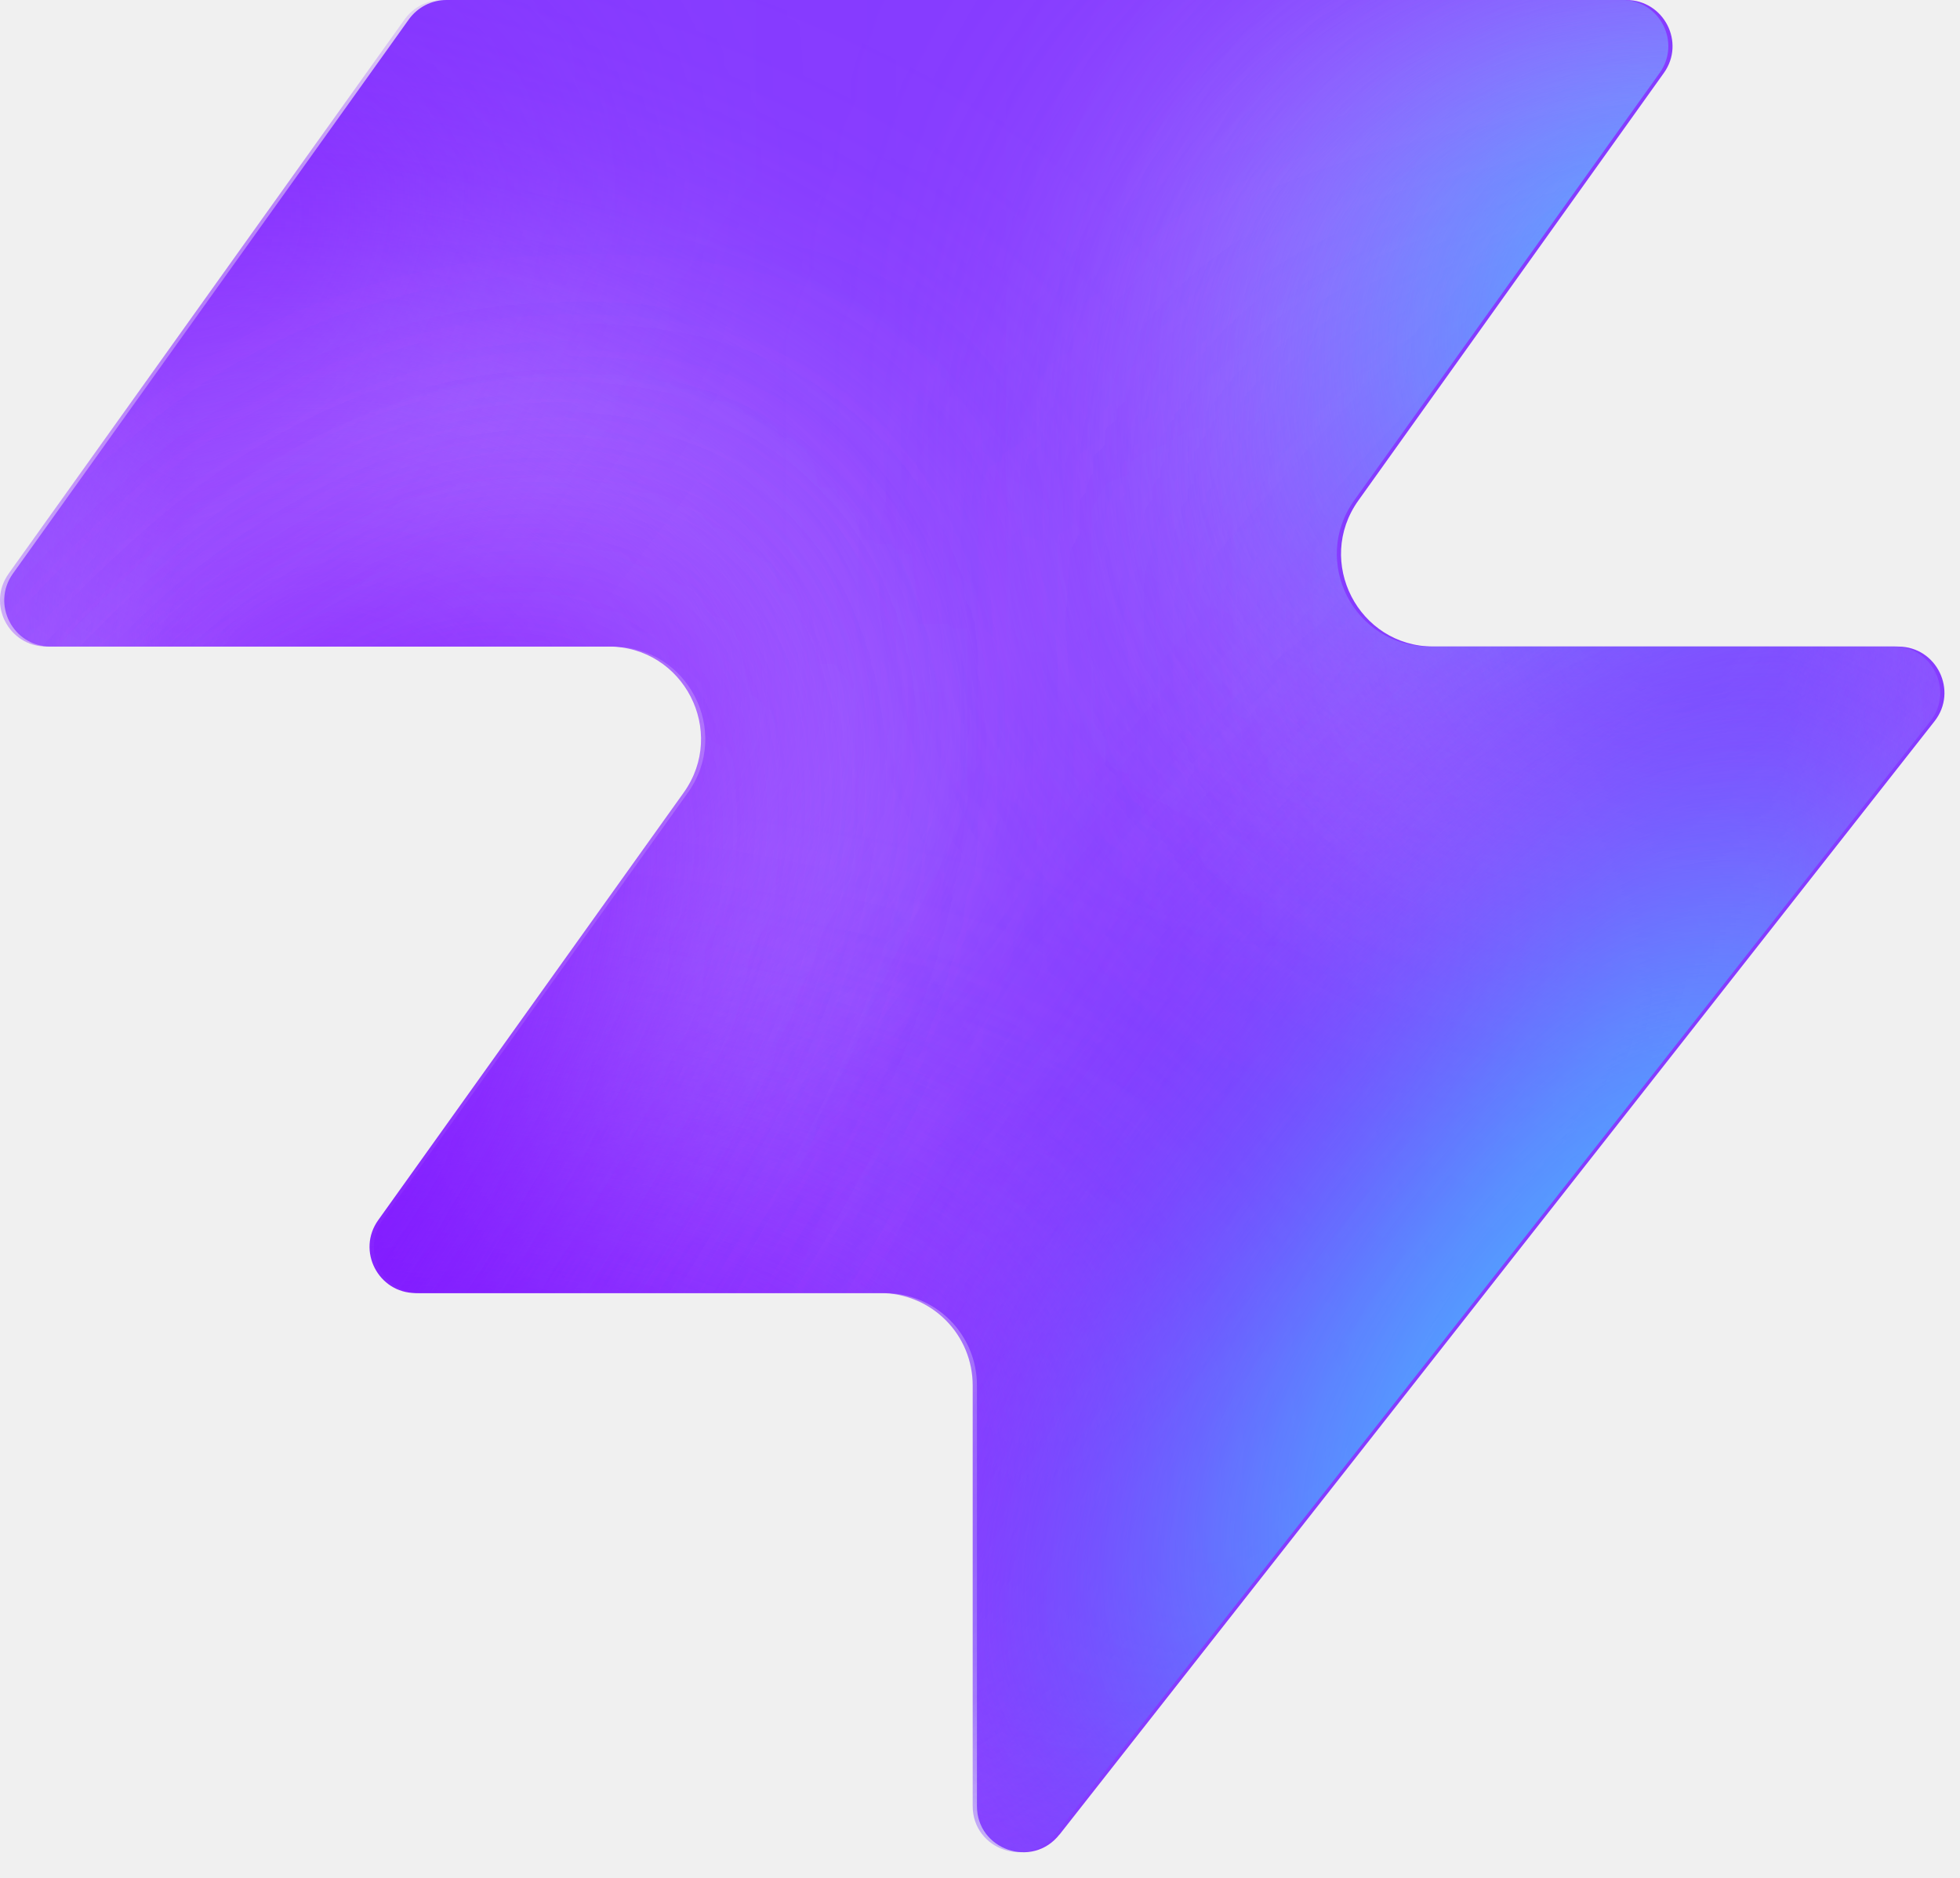
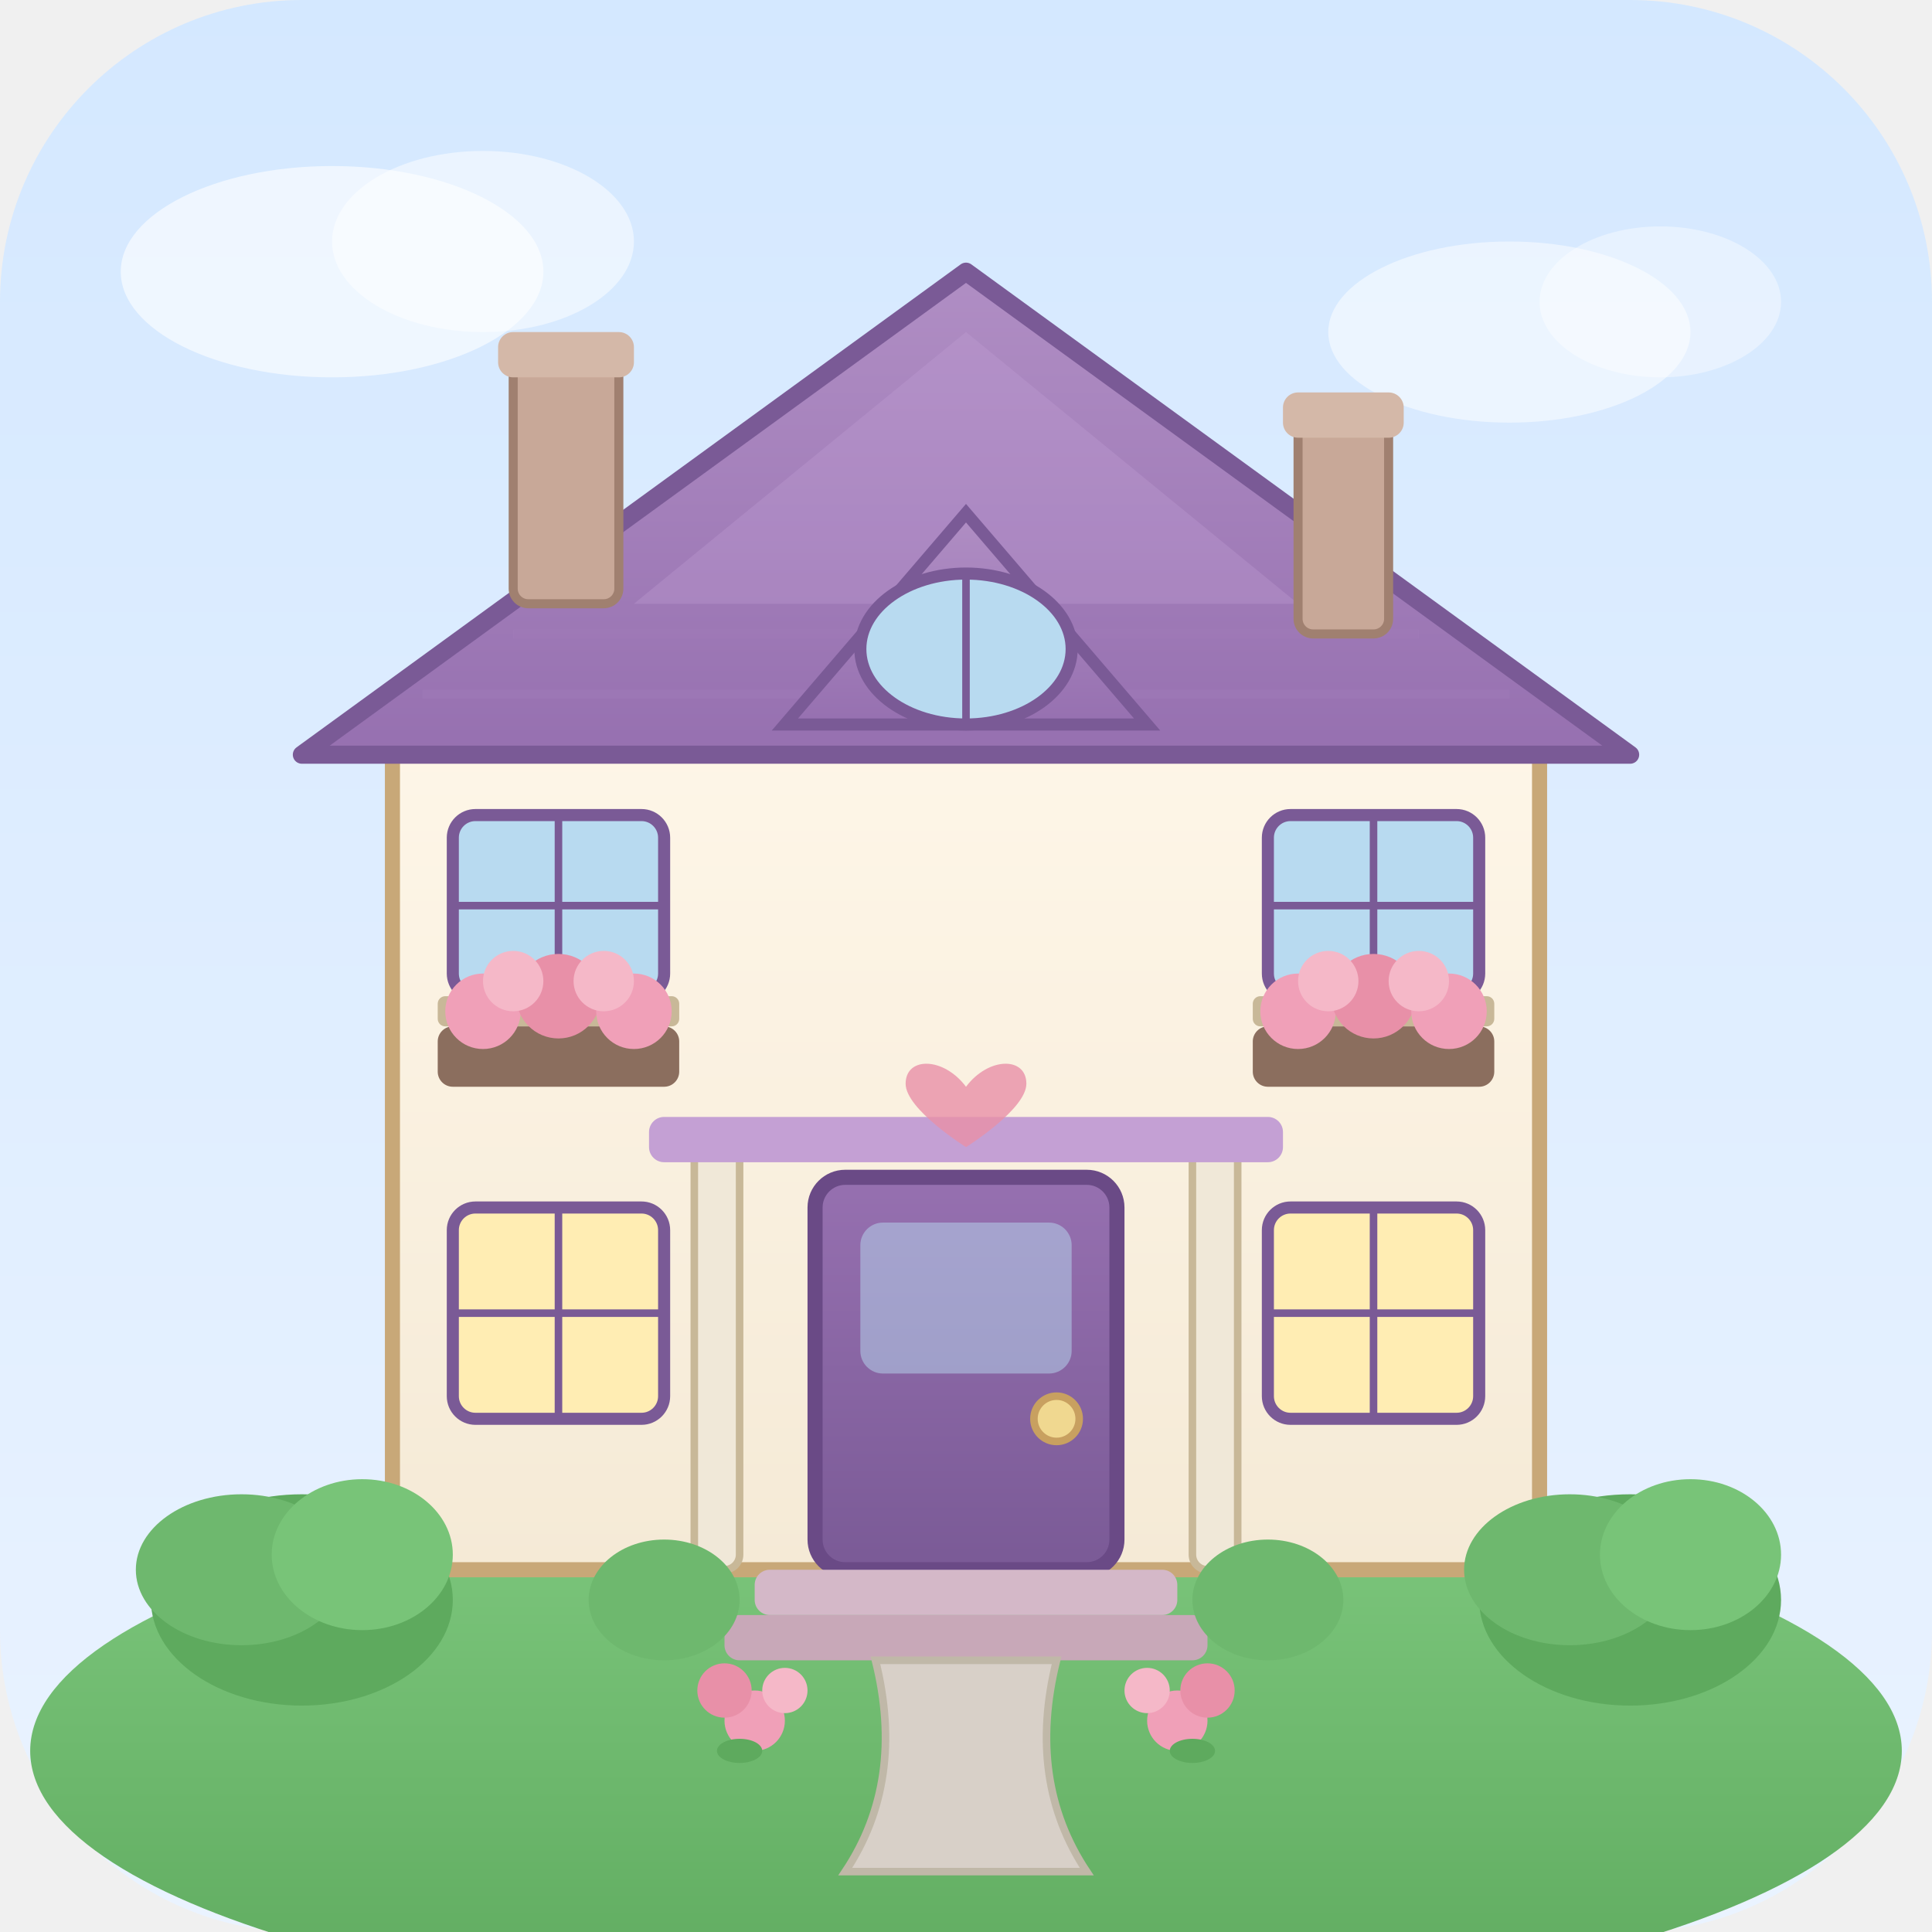
- <svg xmlns="http://www.w3.org/2000/svg" width="48" height="46" fill="none" viewBox="0 0 48 46">
-   <path fill="#863bff" d="M25.946 44.938c-.664.845-2.021.375-2.021-.698V33.937a2.26 2.26 0 0 0-2.262-2.262H10.287c-.92 0-1.456-1.04-.92-1.788l7.48-10.471c1.07-1.497 0-3.578-1.842-3.578H1.237c-.92 0-1.456-1.04-.92-1.788L10.013.474c.214-.297.556-.474.92-.474h28.894c.92 0 1.456 1.04.92 1.788l-7.48 10.471c-1.07 1.498 0 3.579 1.842 3.579h11.377c.943 0 1.473 1.088.89 1.83L25.947 44.94z" style="fill:#863bff;fill:color(display-p3 .525 .23 1);fill-opacity:1" />
-   <mask id="a" width="48" height="46" x="0" y="0" maskUnits="userSpaceOnUse" style="mask-type:alpha">
-     <path fill="#000" d="M25.842 44.938c-.664.844-2.021.375-2.021-.698V33.937a2.26 2.26 0 0 0-2.262-2.262H10.183c-.92 0-1.456-1.04-.92-1.788l7.48-10.471c1.07-1.498 0-3.579-1.842-3.579H1.133c-.92 0-1.456-1.04-.92-1.787L9.91.473c.214-.297.556-.474.92-.474h28.894c.92 0 1.456 1.04.92 1.788l-7.48 10.471c-1.07 1.498 0 3.578 1.842 3.578h11.377c.943 0 1.473 1.088.89 1.832L25.843 44.94z" style="fill:#000;fill-opacity:1" />
-   </mask>
-   <g mask="url(#a)">
-     <g filter="url(#b)">
-       <ellipse cx="5.508" cy="14.704" fill="#ede6ff" rx="5.508" ry="14.704" style="fill:#ede6ff;fill:color(display-p3 .927 .903 1);fill-opacity:1" transform="matrix(.00324 1 1 -.00324 -4.47 31.516)" />
-     </g>
-     <g filter="url(#c)">
-       <ellipse cx="10.399" cy="29.851" fill="#ede6ff" rx="10.399" ry="29.851" style="fill:#ede6ff;fill:color(display-p3 .927 .903 1);fill-opacity:1" transform="matrix(.00324 1 1 -.00324 -39.328 7.883)" />
-     </g>
-     <g filter="url(#d)">
-       <ellipse cx="5.508" cy="30.487" fill="#7e14ff" rx="5.508" ry="30.487" style="fill:#7e14ff;fill:color(display-p3 .492 .077 1);fill-opacity:1" transform="rotate(89.814 -25.913 -14.639)scale(1 -1)" />
-     </g>
-     <g filter="url(#e)">
-       <ellipse cx="5.508" cy="30.599" fill="#7e14ff" rx="5.508" ry="30.599" style="fill:#7e14ff;fill:color(display-p3 .492 .077 1);fill-opacity:1" transform="rotate(89.814 -32.644 -3.334)scale(1 -1)" />
-     </g>
-     <g filter="url(#f)">
-       <ellipse cx="5.508" cy="30.599" fill="#7e14ff" rx="5.508" ry="30.599" style="fill:#7e14ff;fill:color(display-p3 .492 .077 1);fill-opacity:1" transform="matrix(.00324 1 1 -.00324 -34.34 30.47)" />
-     </g>
-     <g filter="url(#g)">
-       <ellipse cx="14.072" cy="22.078" fill="#ede6ff" rx="14.072" ry="22.078" style="fill:#ede6ff;fill:color(display-p3 .927 .903 1);fill-opacity:1" transform="rotate(93.35 24.506 48.493)scale(-1 1)" />
-     </g>
-     <g filter="url(#h)">
-       <ellipse cx="3.47" cy="21.501" fill="#7e14ff" rx="3.47" ry="21.501" style="fill:#7e14ff;fill:color(display-p3 .492 .077 1);fill-opacity:1" transform="rotate(89.009 28.708 47.59)scale(-1 1)" />
-     </g>
-     <g filter="url(#i)">
-       <ellipse cx="3.47" cy="21.501" fill="#7e14ff" rx="3.47" ry="21.501" style="fill:#7e14ff;fill:color(display-p3 .492 .077 1);fill-opacity:1" transform="rotate(89.009 28.708 47.59)scale(-1 1)" />
-     </g>
-     <g filter="url(#j)">
-       <ellipse cx=".387" cy="8.972" fill="#7e14ff" rx="4.407" ry="29.108" style="fill:#7e14ff;fill:color(display-p3 .492 .077 1);fill-opacity:1" transform="rotate(39.51 .387 8.972)" />
-     </g>
-     <g filter="url(#k)">
-       <ellipse cx="47.523" cy="-6.092" fill="#7e14ff" rx="4.407" ry="29.108" style="fill:#7e14ff;fill:color(display-p3 .492 .077 1);fill-opacity:1" transform="rotate(37.892 47.523 -6.092)" />
-     </g>
-     <g filter="url(#l)">
-       <ellipse cx="41.412" cy="6.333" fill="#47bfff" rx="5.971" ry="9.665" style="fill:#47bfff;fill:color(display-p3 .28 .748 1);fill-opacity:1" transform="rotate(37.892 41.412 6.333)" />
-     </g>
-     <g filter="url(#m)">
-       <ellipse cx="-1.879" cy="38.332" fill="#7e14ff" rx="4.407" ry="29.108" style="fill:#7e14ff;fill:color(display-p3 .492 .077 1);fill-opacity:1" transform="rotate(37.892 -1.88 38.332)" />
-     </g>
-     <g filter="url(#n)">
-       <ellipse cx="-1.879" cy="38.332" fill="#7e14ff" rx="4.407" ry="29.108" style="fill:#7e14ff;fill:color(display-p3 .492 .077 1);fill-opacity:1" transform="rotate(37.892 -1.88 38.332)" />
-     </g>
-     <g filter="url(#o)">
-       <ellipse cx="35.651" cy="29.907" fill="#7e14ff" rx="4.407" ry="29.108" style="fill:#7e14ff;fill:color(display-p3 .492 .077 1);fill-opacity:1" transform="rotate(37.892 35.651 29.907)" />
-     </g>
-     <g filter="url(#p)">
-       <ellipse cx="38.418" cy="32.4" fill="#47bfff" rx="5.971" ry="15.297" style="fill:#47bfff;fill:color(display-p3 .28 .748 1);fill-opacity:1" transform="rotate(37.892 38.418 32.4)" />
-     </g>
-   </g>
+ <svg xmlns="http://www.w3.org/2000/svg" viewBox="0 0 128 128" width="128" height="128">
  <defs>
-     <filter id="b" width="60.045" height="41.654" x="-19.77" y="16.149" color-interpolation-filters="sRGB" filterUnits="userSpaceOnUse">
-       <feFlood flood-opacity="0" result="BackgroundImageFix" />
-       <feBlend in="SourceGraphic" in2="BackgroundImageFix" result="shape" />
-       <feGaussianBlur result="effect1_foregroundBlur_2002_17158" stdDeviation="7.659" />
-     </filter>
-     <filter id="c" width="90.34" height="51.437" x="-54.613" y="-7.533" color-interpolation-filters="sRGB" filterUnits="userSpaceOnUse">
-       <feFlood flood-opacity="0" result="BackgroundImageFix" />
-       <feBlend in="SourceGraphic" in2="BackgroundImageFix" result="shape" />
-       <feGaussianBlur result="effect1_foregroundBlur_2002_17158" stdDeviation="7.659" />
-     </filter>
-     <filter id="d" width="79.355" height="29.4" x="-49.64" y="2.03" color-interpolation-filters="sRGB" filterUnits="userSpaceOnUse">
-       <feFlood flood-opacity="0" result="BackgroundImageFix" />
-       <feBlend in="SourceGraphic" in2="BackgroundImageFix" result="shape" />
-       <feGaussianBlur result="effect1_foregroundBlur_2002_17158" stdDeviation="4.596" />
-     </filter>
-     <filter id="e" width="79.579" height="29.4" x="-45.045" y="20.029" color-interpolation-filters="sRGB" filterUnits="userSpaceOnUse">
-       <feFlood flood-opacity="0" result="BackgroundImageFix" />
-       <feBlend in="SourceGraphic" in2="BackgroundImageFix" result="shape" />
-       <feGaussianBlur result="effect1_foregroundBlur_2002_17158" stdDeviation="4.596" />
-     </filter>
-     <filter id="f" width="79.579" height="29.4" x="-43.513" y="21.178" color-interpolation-filters="sRGB" filterUnits="userSpaceOnUse">
-       <feFlood flood-opacity="0" result="BackgroundImageFix" />
-       <feBlend in="SourceGraphic" in2="BackgroundImageFix" result="shape" />
-       <feGaussianBlur result="effect1_foregroundBlur_2002_17158" stdDeviation="4.596" />
-     </filter>
-     <filter id="g" width="74.749" height="58.852" x="15.756" y="-17.901" color-interpolation-filters="sRGB" filterUnits="userSpaceOnUse">
-       <feFlood flood-opacity="0" result="BackgroundImageFix" />
-       <feBlend in="SourceGraphic" in2="BackgroundImageFix" result="shape" />
-       <feGaussianBlur result="effect1_foregroundBlur_2002_17158" stdDeviation="7.659" />
-     </filter>
-     <filter id="h" width="61.377" height="25.362" x="23.548" y="2.284" color-interpolation-filters="sRGB" filterUnits="userSpaceOnUse">
-       <feFlood flood-opacity="0" result="BackgroundImageFix" />
-       <feBlend in="SourceGraphic" in2="BackgroundImageFix" result="shape" />
-       <feGaussianBlur result="effect1_foregroundBlur_2002_17158" stdDeviation="4.596" />
-     </filter>
-     <filter id="i" width="61.377" height="25.362" x="23.548" y="2.284" color-interpolation-filters="sRGB" filterUnits="userSpaceOnUse">
-       <feFlood flood-opacity="0" result="BackgroundImageFix" />
-       <feBlend in="SourceGraphic" in2="BackgroundImageFix" result="shape" />
-       <feGaussianBlur result="effect1_foregroundBlur_2002_17158" stdDeviation="4.596" />
-     </filter>
-     <filter id="j" width="56.045" height="63.649" x="-27.636" y="-22.853" color-interpolation-filters="sRGB" filterUnits="userSpaceOnUse">
-       <feFlood flood-opacity="0" result="BackgroundImageFix" />
-       <feBlend in="SourceGraphic" in2="BackgroundImageFix" result="shape" />
-       <feGaussianBlur result="effect1_foregroundBlur_2002_17158" stdDeviation="4.596" />
-     </filter>
-     <filter id="k" width="54.814" height="64.646" x="20.116" y="-38.415" color-interpolation-filters="sRGB" filterUnits="userSpaceOnUse">
-       <feFlood flood-opacity="0" result="BackgroundImageFix" />
-       <feBlend in="SourceGraphic" in2="BackgroundImageFix" result="shape" />
-       <feGaussianBlur result="effect1_foregroundBlur_2002_17158" stdDeviation="4.596" />
-     </filter>
-     <filter id="l" width="33.541" height="35.313" x="24.641" y="-11.323" color-interpolation-filters="sRGB" filterUnits="userSpaceOnUse">
-       <feFlood flood-opacity="0" result="BackgroundImageFix" />
-       <feBlend in="SourceGraphic" in2="BackgroundImageFix" result="shape" />
-       <feGaussianBlur result="effect1_foregroundBlur_2002_17158" stdDeviation="4.596" />
-     </filter>
-     <filter id="m" width="54.814" height="64.646" x="-29.286" y="6.009" color-interpolation-filters="sRGB" filterUnits="userSpaceOnUse">
-       <feFlood flood-opacity="0" result="BackgroundImageFix" />
-       <feBlend in="SourceGraphic" in2="BackgroundImageFix" result="shape" />
-       <feGaussianBlur result="effect1_foregroundBlur_2002_17158" stdDeviation="4.596" />
-     </filter>
-     <filter id="n" width="54.814" height="64.646" x="-29.286" y="6.009" color-interpolation-filters="sRGB" filterUnits="userSpaceOnUse">
-       <feFlood flood-opacity="0" result="BackgroundImageFix" />
-       <feBlend in="SourceGraphic" in2="BackgroundImageFix" result="shape" />
-       <feGaussianBlur result="effect1_foregroundBlur_2002_17158" stdDeviation="4.596" />
-     </filter>
-     <filter id="o" width="54.814" height="64.646" x="8.244" y="-2.416" color-interpolation-filters="sRGB" filterUnits="userSpaceOnUse">
-       <feFlood flood-opacity="0" result="BackgroundImageFix" />
-       <feBlend in="SourceGraphic" in2="BackgroundImageFix" result="shape" />
-       <feGaussianBlur result="effect1_foregroundBlur_2002_17158" stdDeviation="4.596" />
-     </filter>
-     <filter id="p" width="39.409" height="43.623" x="18.713" y="10.588" color-interpolation-filters="sRGB" filterUnits="userSpaceOnUse">
-       <feFlood flood-opacity="0" result="BackgroundImageFix" />
-       <feBlend in="SourceGraphic" in2="BackgroundImageFix" result="shape" />
-       <feGaussianBlur result="effect1_foregroundBlur_2002_17158" stdDeviation="4.596" />
-     </filter>
+     <linearGradient id="sky" x1="0" y1="0" x2="0" y2="1">
+       <stop offset="0%" stop-color="#d4e8ff" />
+       <stop offset="100%" stop-color="#eaf3ff" />
+     </linearGradient>
+     <linearGradient id="roof" x1="0" y1="0" x2="0" y2="1">
+       <stop offset="0%" stop-color="#b08ec4" />
+       <stop offset="100%" stop-color="#9670b0" />
+     </linearGradient>
+     <linearGradient id="wall" x1="0" y1="0" x2="0" y2="1">
+       <stop offset="0%" stop-color="#fef6e8" />
+       <stop offset="100%" stop-color="#f5ead6" />
+     </linearGradient>
+     <linearGradient id="grass" x1="0" y1="0" x2="0" y2="1">
+       <stop offset="0%" stop-color="#7ec87e" />
+       <stop offset="100%" stop-color="#5eaa5e" />
+     </linearGradient>
+     <linearGradient id="door" x1="0" y1="0" x2="0" y2="1">
+       <stop offset="0%" stop-color="#9670b0" />
+       <stop offset="100%" stop-color="#7a5a96" />
+     </linearGradient>
  </defs>
+   <rect width="128" height="128" rx="20" fill="url(#sky)" />
+   <ellipse cx="22" cy="18" rx="14" ry="7" fill="white" opacity="0.6" />
+   <ellipse cx="32" cy="16" rx="10" ry="6" fill="white" opacity="0.5" />
+   <ellipse cx="100" cy="22" rx="12" ry="6" fill="white" opacity="0.5" />
+   <ellipse cx="110" cy="20" rx="8" ry="5" fill="white" opacity="0.4" />
+   <ellipse cx="64" cy="116" rx="62" ry="18" fill="url(#grass)" />
+   <rect x="26" y="48" width="76" height="56" rx="2" fill="url(#wall)" stroke="#c8a878" stroke-width="1" />
+   <path d="M20 50 L64 18 L108 50 Z" fill="url(#roof)" stroke="#7a5a96" stroke-width="1.2" stroke-linejoin="round" />
+   <line x1="34" y1="42" x2="94" y2="42" stroke="#a07ab8" stroke-width="0.6" opacity="0.5" />
+   <line x1="28" y1="46" x2="100" y2="46" stroke="#a07ab8" stroke-width="0.6" opacity="0.5" />
+   <path d="M42 40 L64 22 L86 40 Z" fill="#c4a0d8" opacity="0.3" />
+   <path d="M52 48 L64 34 L76 48 Z" fill="url(#roof)" stroke="#7a5a96" stroke-width="0.8" />
+   <rect x="57" y="38" width="14" height="10" rx="7" fill="#b8daf0" stroke="#7a5a96" stroke-width="0.8" />
+   <line x1="64" y1="38" x2="64" y2="48" stroke="#7a5a96" stroke-width="0.5" />
+   <rect x="34" y="24" width="7" height="16" rx="1" fill="#c8a898" stroke="#a08070" stroke-width="0.6" />
+   <rect x="33" y="22" width="9" height="3" rx="1" fill="#d4b8a8" />
+   <rect x="86" y="28" width="6" height="14" rx="1" fill="#c8a898" stroke="#a08070" stroke-width="0.6" />
+   <rect x="85" y="26" width="8" height="3" rx="1" fill="#d4b8a8" />
+   <rect x="46" y="76" width="3" height="28" rx="1" fill="#f0e8d8" stroke="#c8b898" stroke-width="0.5" />
+   <rect x="79" y="76" width="3" height="28" rx="1" fill="#f0e8d8" stroke="#c8b898" stroke-width="0.5" />
+   <rect x="43" y="74" width="42" height="3" rx="1" fill="#c4a0d4" />
+   <rect x="54" y="78" width="20" height="26" rx="2" fill="url(#door)" stroke="#6a4a86" stroke-width="1" />
+   <rect x="57" y="81" width="14" height="10" rx="1.5" fill="#b8daf0" opacity="0.5" />
+   <circle cx="70" cy="94" r="1.5" fill="#f0d890" stroke="#c8a060" stroke-width="0.5" />
+   <rect x="50" y="104" width="28" height="3" rx="1" fill="#d4b8c8" />
+   <rect x="48" y="107" width="32" height="3" rx="1" fill="#c8a8b8" />
+   <rect x="30" y="54" width="14" height="12" rx="1.5" fill="#b8daf0" stroke="#7a5a96" stroke-width="0.8" />
+   <line x1="37" y1="54" x2="37" y2="66" stroke="#7a5a96" stroke-width="0.5" />
+   <line x1="30" y1="60" x2="44" y2="60" stroke="#7a5a96" stroke-width="0.5" />
+   <rect x="29" y="66" width="16" height="2" rx="0.5" fill="#c8b898" />
+   <rect x="84" y="54" width="14" height="12" rx="1.5" fill="#b8daf0" stroke="#7a5a96" stroke-width="0.8" />
+   <line x1="91" y1="54" x2="91" y2="66" stroke="#7a5a96" stroke-width="0.5" />
+   <line x1="84" y1="60" x2="98" y2="60" stroke="#7a5a96" stroke-width="0.5" />
+   <rect x="83" y="66" width="16" height="2" rx="0.5" fill="#c8b898" />
+   <rect x="30" y="80" width="14" height="14" rx="1.5" fill="#ffedb3" stroke="#7a5a96" stroke-width="0.8" />
+   <line x1="37" y1="80" x2="37" y2="94" stroke="#7a5a96" stroke-width="0.5" />
+   <line x1="30" y1="87" x2="44" y2="87" stroke="#7a5a96" stroke-width="0.5" />
+   <rect x="84" y="80" width="14" height="14" rx="1.5" fill="#ffedb3" stroke="#7a5a96" stroke-width="0.8" />
+   <line x1="91" y1="80" x2="91" y2="94" stroke="#7a5a96" stroke-width="0.5" />
+   <line x1="84" y1="87" x2="98" y2="87" stroke="#7a5a96" stroke-width="0.5" />
+   <rect x="29" y="68" width="16" height="4" rx="1" fill="#8b6e5e" />
+   <circle cx="32" cy="67" r="2.5" fill="#f0a0b8" />
+   <circle cx="37" cy="66" r="2.8" fill="#e890a8" />
+   <circle cx="42" cy="67" r="2.5" fill="#f0a0b8" />
+   <circle cx="34" cy="65" r="2" fill="#f5b8c8" />
+   <circle cx="40" cy="65" r="2" fill="#f5b8c8" />
+   <rect x="83" y="68" width="16" height="4" rx="1" fill="#8b6e5e" />
+   <circle cx="86" cy="67" r="2.5" fill="#f0a0b8" />
+   <circle cx="91" cy="66" r="2.8" fill="#e890a8" />
+   <circle cx="96" cy="67" r="2.5" fill="#f0a0b8" />
+   <circle cx="88" cy="65" r="2" fill="#f5b8c8" />
+   <circle cx="94" cy="65" r="2" fill="#f5b8c8" />
+   <ellipse cx="20" cy="106" rx="10" ry="7" fill="#5eaa5e" />
+   <ellipse cx="16" cy="104" rx="7" ry="5" fill="#6eb86e" />
+   <ellipse cx="24" cy="103" rx="6" ry="5" fill="#78c478" />
+   <ellipse cx="108" cy="106" rx="10" ry="7" fill="#5eaa5e" />
+   <ellipse cx="104" cy="104" rx="7" ry="5" fill="#6eb86e" />
+   <ellipse cx="112" cy="103" rx="6" ry="5" fill="#78c478" />
+   <ellipse cx="44" cy="106" rx="5" ry="4" fill="#6eb86e" />
+   <ellipse cx="84" cy="106" rx="5" ry="4" fill="#6eb86e" />
+   <path d="M58 110 Q60 118 56 124 L72 124 Q68 118 70 110 Z" fill="#d8d0c8" stroke="#c0b8a8" stroke-width="0.5" />
+   <circle cx="50" cy="114" r="2" fill="#f0a0b8" />
+   <circle cx="48" cy="112" r="1.8" fill="#e890a8" />
+   <circle cx="52" cy="112" r="1.5" fill="#f5b8c8" />
+   <circle cx="78" cy="114" r="2" fill="#f0a0b8" />
+   <circle cx="80" cy="112" r="1.8" fill="#e890a8" />
+   <circle cx="76" cy="112" r="1.5" fill="#f5b8c8" />
+   <ellipse cx="49" cy="116" rx="1.5" ry="0.8" fill="#5eaa5e" />
+   <ellipse cx="79" cy="116" rx="1.5" ry="0.8" fill="#5eaa5e" />
+   <path d="M64 72 C62.5 70 60 70 60 71.8 C60 73.5 64 76 64 76 C64 76 68 73.5 68 71.8 C68 70 65.5 70 64 72Z" fill="#e890a8" opacity="0.8" />
</svg>
